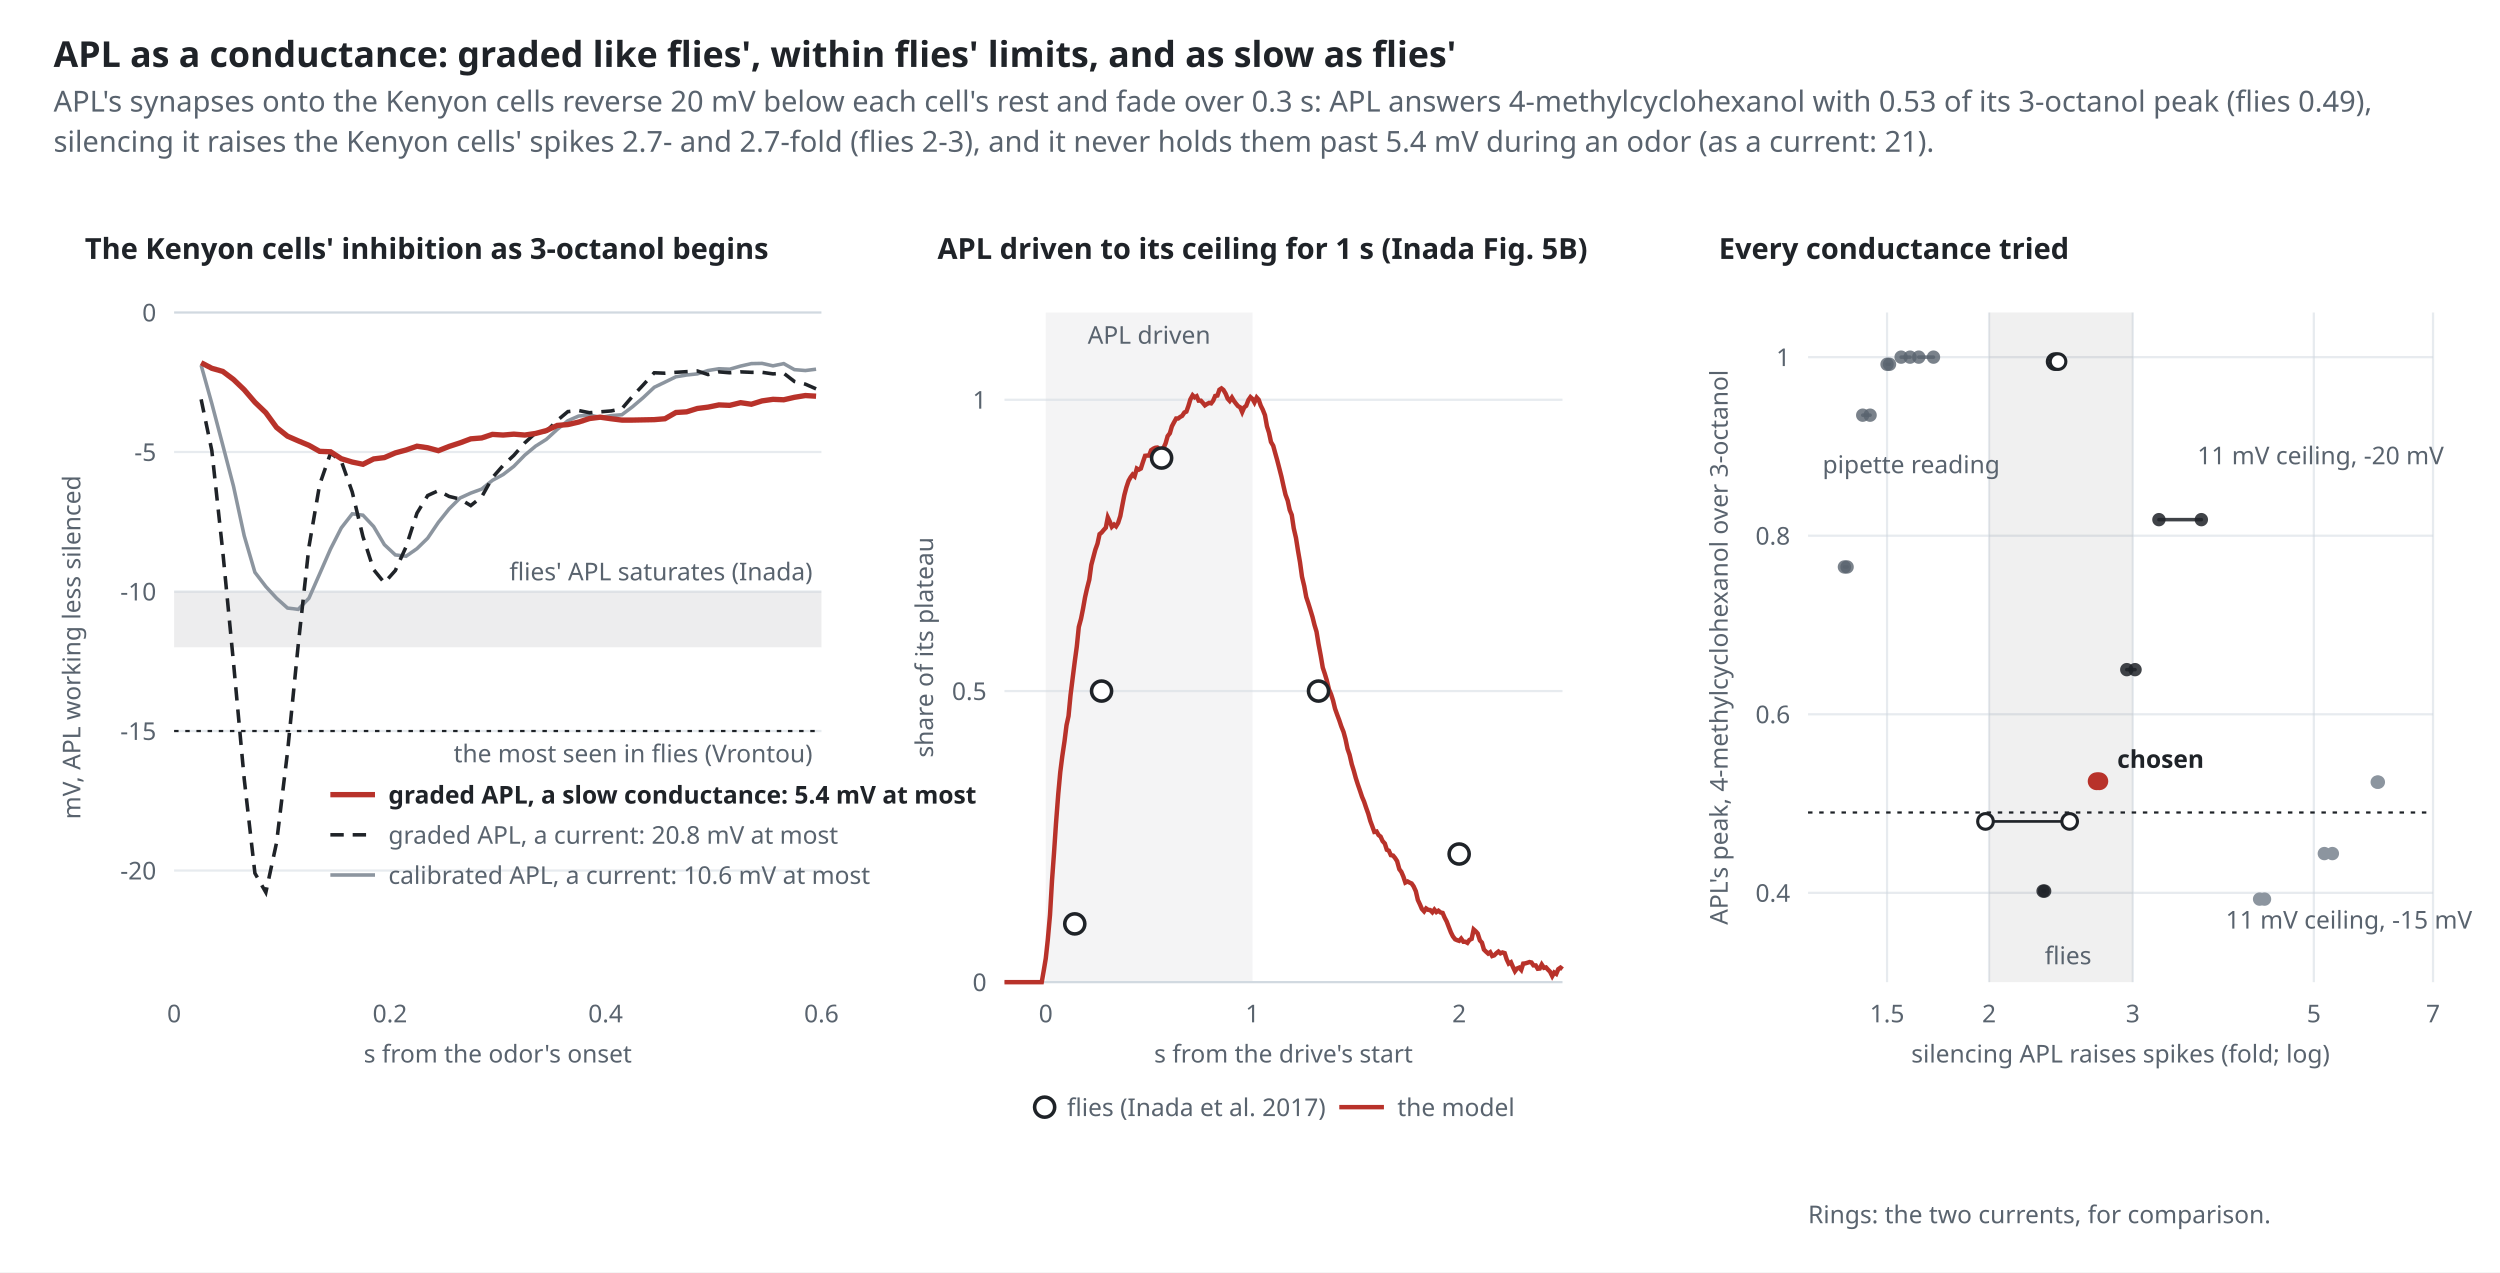
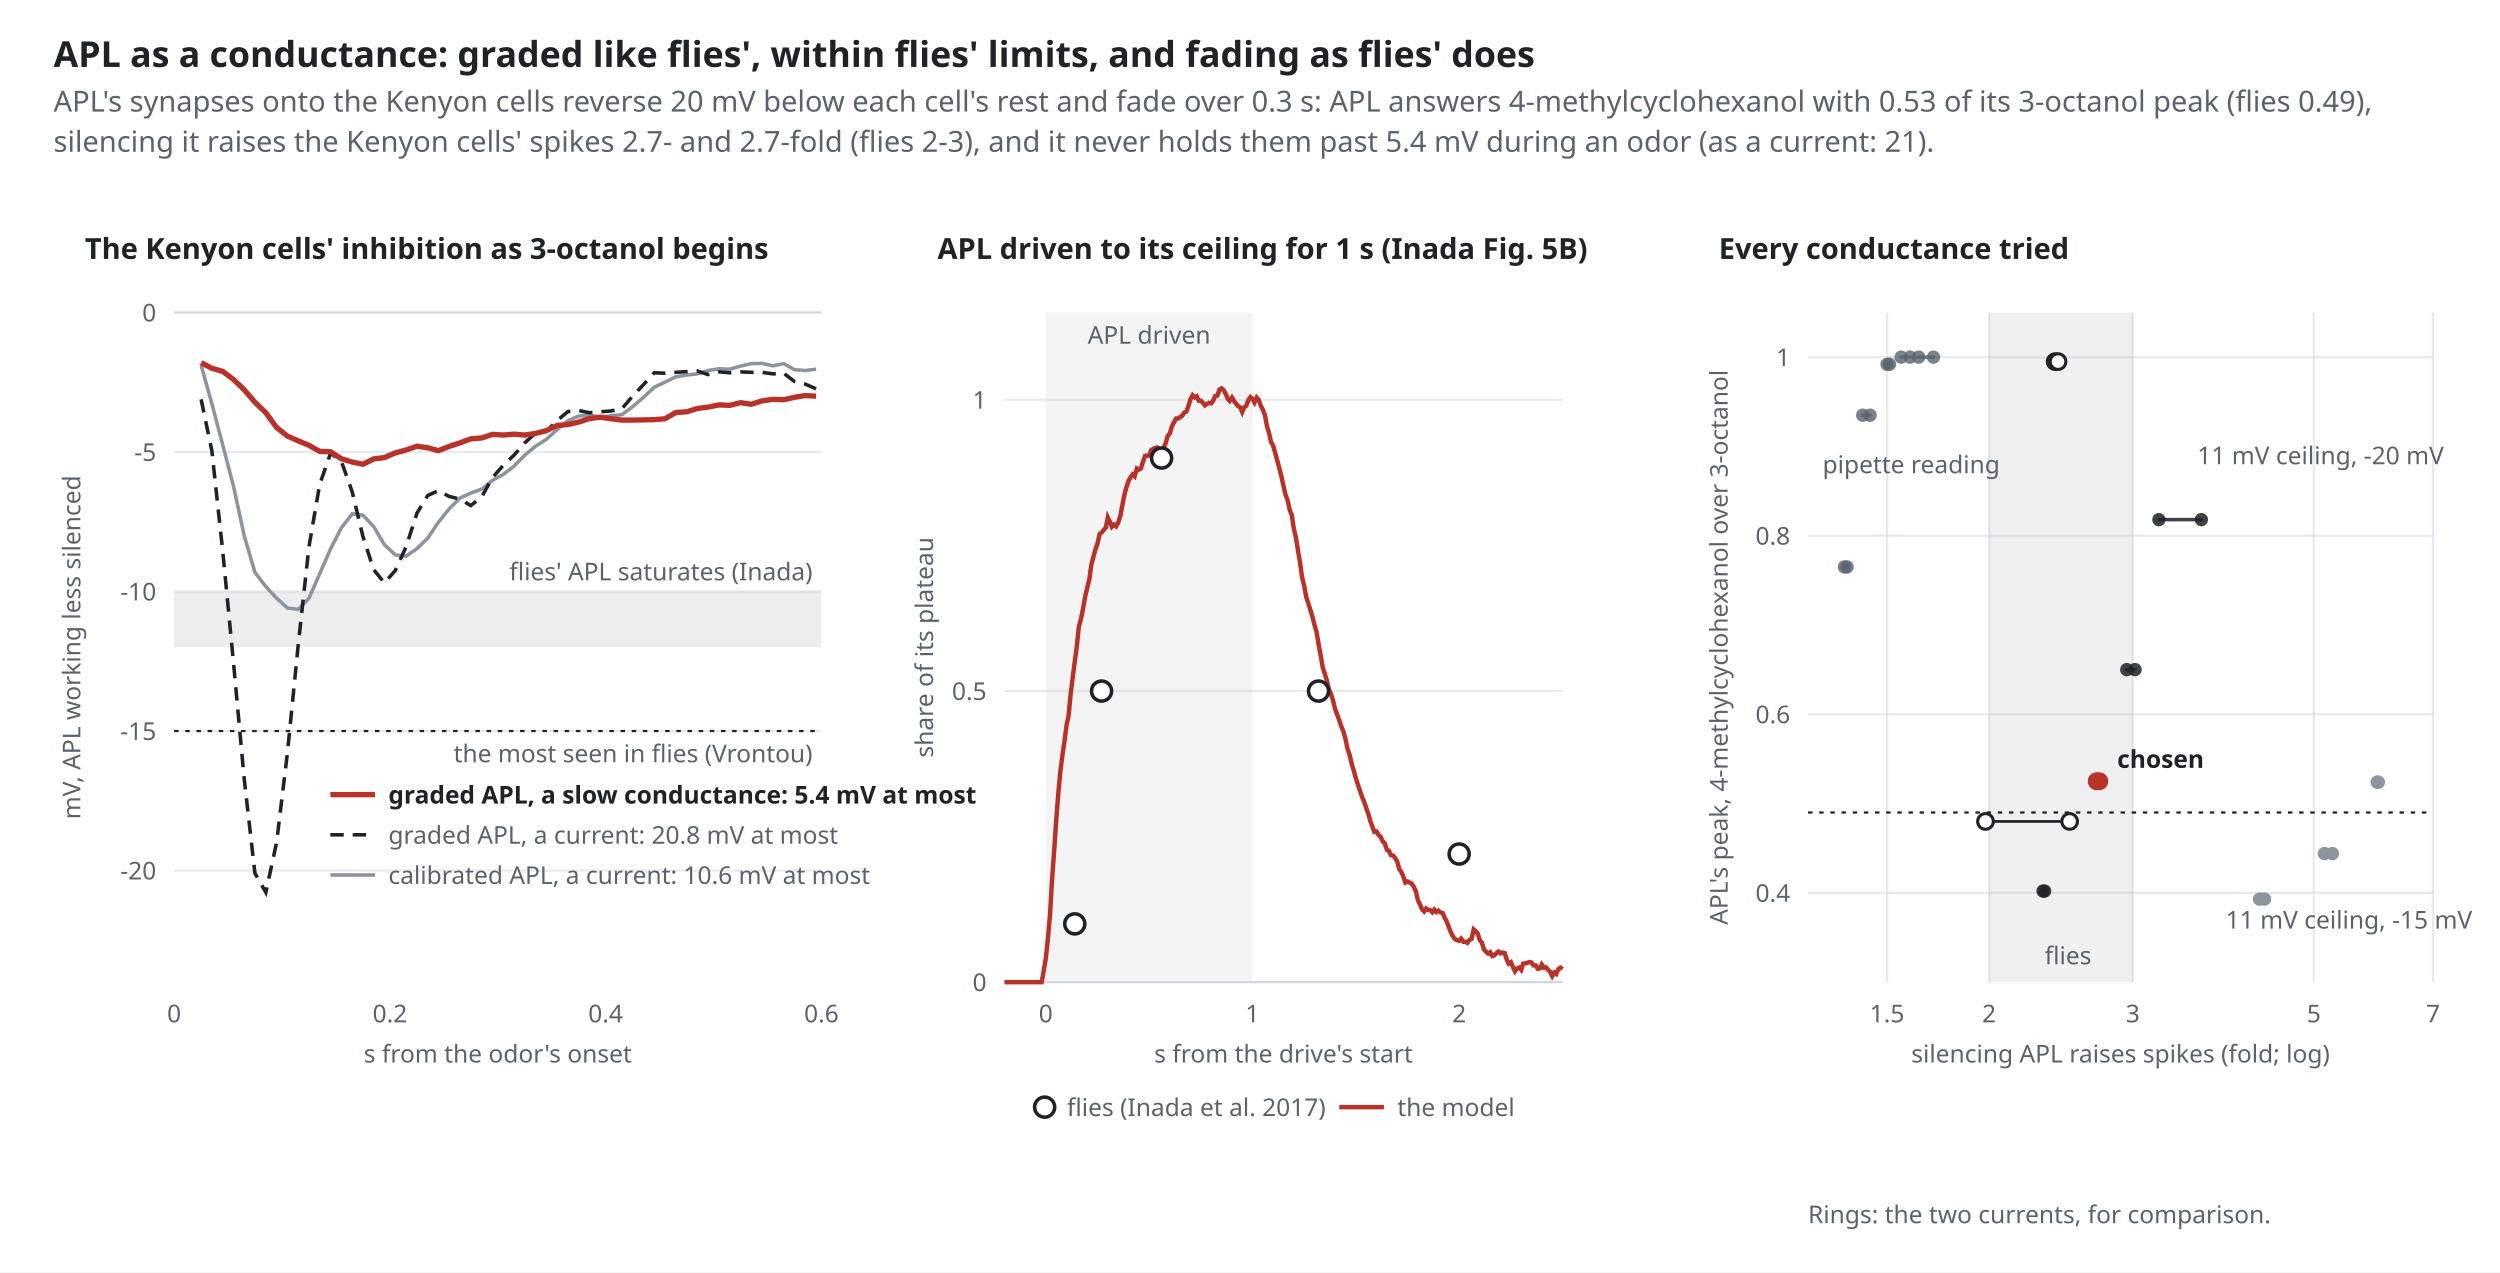
<svg xmlns="http://www.w3.org/2000/svg" width="1120" height="570" viewBox="0 0 1120 570" role="img" aria-labelledby="t">
  <style>
    text { font-family: -apple-system, BlinkMacSystemFont, 'Segoe UI', 'Noto Sans', Helvetica, Arial, sans-serif; }
    .lab { font-size: 16px; font-weight: 600; fill: #1f2328; }
    .val { font-size: 13px; font-weight: 600; fill: #1f2328; }
    .valred { font-size: 11px; font-weight: 600; fill: #1f2328; }
    .note { font-size: 13px; fill: #59636e; }
    .tick { font-size: 11px; fill: #59636e; }
    </style>
  <rect width="1120" height="570" fill="#ffffff" />
-   <text x="24.0" y="30.0" class="lab" text-anchor="start">APL as a conductance: graded like flies', within flies' limits, and as slow as flies'</text>
+   <text x="24.0" y="30.0" class="lab" text-anchor="start">APL as a conductance: graded like flies', within flies' limits, and fading as flies' does</text>
  <text x="24.0" y="50.0" class="note" text-anchor="start">APL's synapses onto the Kenyon cells reverse 20 mV below each cell's rest and fade over 0.3 s: APL answers 4-methylcyclohexanol with 0.53 of its 3-octanol peak (flies 0.49),</text>
  <text x="24.0" y="68.0" class="note" text-anchor="start">silencing it raises the Kenyon cells' spikes 2.7- and 2.7-fold (flies 2-3), and it never holds them past 5.4 mV during an odor (as a current: 21).</text>
  <text x="38.0" y="116.0" class="val" text-anchor="start">The Kenyon cells' inhibition as 3-octanol begins</text>
  <line x1="78" y1="140.0" x2="368" y2="140.0" stroke="#d1d9e0" stroke-opacity="1" />
  <text x="70.0" y="144.0" class="tick" text-anchor="end">0</text>
  <line x1="78" y1="202.5" x2="368" y2="202.5" stroke="#d1d9e0" stroke-opacity="0.5" />
  <text x="70.0" y="206.5" class="tick" text-anchor="end">-5</text>
  <line x1="78" y1="265.0" x2="368" y2="265.0" stroke="#d1d9e0" stroke-opacity="0.5" />
  <text x="70.0" y="269.0" class="tick" text-anchor="end">-10</text>
  <line x1="78" y1="327.5" x2="368" y2="327.5" stroke="#d1d9e0" stroke-opacity="0.5" />
  <text x="70.0" y="331.5" class="tick" text-anchor="end">-15</text>
  <line x1="78" y1="390.0" x2="368" y2="390.0" stroke="#d1d9e0" stroke-opacity="0.5" />
  <text x="70.0" y="394.0" class="tick" text-anchor="end">-20</text>
  <text x="78.0" y="458.0" class="tick" text-anchor="middle">0</text>
  <text x="174.7" y="458.0" class="tick" text-anchor="middle">0.2</text>
  <text x="271.3" y="458.0" class="tick" text-anchor="middle">0.4</text>
  <text x="368.0" y="458.0" class="tick" text-anchor="middle">0.6</text>
  <text x="223.0" y="476.0" class="tick" text-anchor="middle">s from the odor's onset</text>
  <text transform="translate(36,290.0) rotate(-90)" class="tick" text-anchor="middle">mV, APL working less silenced</text>
  <rect x="78" y="265.0" width="290" height="25.0" fill="#1f2328" fill-opacity="0.08" />
  <text x="364.0" y="260.0" class="tick" text-anchor="end">flies' APL saturates (Inada)</text>
  <line x1="78" y1="327.5" x2="368" y2="327.5" stroke="#1f2328" stroke-dasharray="2 3" />
  <text x="364.0" y="341.5" class="tick" text-anchor="end">the most seen in flies (Vrontou)</text>
  <polyline points="90.1,163.6 94.9,180.8 99.8,199.4 104.6,217.8 109.4,240.0 114.2,256.4 119.1,262.8 123.9,268.0 128.8,272.4 133.6,273.0 138.4,268.0 143.2,257.1 148.1,245.9 152.9,236.5 157.8,230.2 162.6,230.8 167.4,235.9 172.2,244.0 177.1,248.6 181.9,249.2 186.8,245.8 191.6,241.1 196.4,234.0 201.2,228.0 206.1,223.1 210.9,220.9 215.8,219.1 220.6,215.2 225.4,212.6 230.2,208.9 235.1,203.9 239.9,199.9 244.8,196.8 249.6,192.4 254.4,188.5 259.2,186.4 264.1,185.9 268.9,187.0 273.8,186.2 278.6,185.8 283.4,182.2 288.2,178.1 293.1,173.5 297.9,171.2 302.8,168.8 307.6,168.0 312.4,167.5 317.2,166.0 322.1,165.2 326.9,165.4 331.8,164.0 336.6,162.9 341.4,162.8 346.3,163.9 351.1,162.9 355.9,165.6 360.8,166.0 365.6,165.4" fill="none" stroke="#8c959f" stroke-width="1.6" />
  <polyline points="90.1,178.9 94.9,201.9 99.8,247.1 104.6,296.8 109.4,348.9 114.2,391.2 119.1,399.8 123.9,377.5 128.8,337.0 133.6,288.9 138.4,245.0 143.2,217.1 148.1,203.0 152.9,206.6 157.8,220.4 162.6,240.4 167.4,255.2 172.2,261.1 177.1,255.6 181.9,245.0 186.8,229.9 191.6,222.0 196.4,219.8 201.2,222.4 206.1,223.6 210.9,226.5 215.8,222.6 220.6,214.0 225.4,208.5 230.2,204.0 235.1,198.4 239.9,194.0 244.8,193.2 249.6,188.4 254.4,184.4 259.2,183.9 264.1,184.9 268.9,184.5 273.8,184.1 278.6,183.1 283.4,177.5 288.2,172.4 293.1,167.0 297.9,167.2 302.8,166.8 307.6,166.5 312.4,166.2 317.2,167.8 322.1,166.6 326.9,167.0 331.8,166.6 336.6,166.8 341.4,166.8 346.3,167.5 351.1,167.2 355.9,170.9 360.8,172.1 365.6,174.2" fill="none" stroke="#1f2328" stroke-width="1.6" stroke-dasharray="6 4" />
  <polyline points="90.1,162.5 94.9,165.0 99.8,166.4 104.6,170.0 109.4,174.6 114.2,180.2 119.1,184.9 123.9,191.5 128.8,195.4 133.6,197.5 138.4,199.5 143.2,202.2 148.1,202.4 152.9,205.5 157.8,207.0 162.6,208.0 167.4,205.6 172.2,205.0 177.1,202.9 181.9,201.6 186.8,199.9 191.6,200.6 196.4,201.9 201.2,200.0 206.1,198.4 210.9,196.6 215.8,196.2 220.6,194.6 225.4,194.9 230.2,194.5 235.1,194.9 239.9,194.2 244.8,192.9 249.6,190.6 254.4,190.2 259.2,189.1 264.1,187.5 268.9,186.9 273.8,187.6 278.6,188.2 283.4,188.2 288.2,188.1 293.1,188.0 297.9,187.6 302.8,184.8 307.6,184.5 312.4,183.0 317.2,182.4 322.1,181.4 326.9,181.6 331.8,180.4 336.6,181.1 341.4,179.6 346.3,178.9 351.1,179.1 355.9,178.0 360.8,177.2 365.6,177.5" fill="none" stroke="#b8322a" stroke-width="2.4" />
  <line x1="148.0" y1="356.0" x2="168.0" y2="356.0" stroke="#b8322a" stroke-width="2.4" />
  <text x="174.0" y="360.0" class="valred" text-anchor="start">graded APL, a slow conductance: 5.4 mV at most</text>
  <line x1="148.0" y1="374.0" x2="168.0" y2="374.0" stroke="#1f2328" stroke-width="1.6" stroke-dasharray="6 4" />
  <text x="174.0" y="378.0" class="tick" text-anchor="start">graded APL, a current: 20.8 mV at most</text>
  <line x1="148.0" y1="392.0" x2="168.0" y2="392.0" stroke="#8c959f" stroke-width="1.6" />
  <text x="174.0" y="396.0" class="tick" text-anchor="start">calibrated APL, a current: 10.6 mV at most</text>
  <text x="420.0" y="116.0" class="val" text-anchor="start">APL driven to its ceiling for 1 s (Inada Fig. 5B)</text>
  <rect x="468.5" y="140" width="92.6" height="300" fill="#1f2328" fill-opacity="0.05" />
  <text x="514.8" y="154.0" class="tick" text-anchor="middle">APL driven</text>
  <line x1="450" y1="440.0" x2="700" y2="440.0" stroke="#d1d9e0" stroke-opacity="1" />
  <text x="442.0" y="444.0" class="tick" text-anchor="end">0</text>
  <line x1="450" y1="309.6" x2="700" y2="309.6" stroke="#d1d9e0" stroke-opacity="0.5" />
  <text x="442.0" y="313.6" class="tick" text-anchor="end">0.5</text>
  <line x1="450" y1="179.1" x2="700" y2="179.1" stroke="#d1d9e0" stroke-opacity="0.5" />
  <text x="442.0" y="183.1" class="tick" text-anchor="end">1</text>
  <text x="468.5" y="458.0" class="tick" text-anchor="middle">0</text>
  <text x="561.1" y="458.0" class="tick" text-anchor="middle">1</text>
  <text x="653.7" y="458.0" class="tick" text-anchor="middle">2</text>
  <text x="575.0" y="476.0" class="tick" text-anchor="middle">s from the drive's start</text>
  <text transform="translate(418,290.0) rotate(-90)" class="tick" text-anchor="middle">share of its plateau</text>
  <polyline points="450.0,440.0 450.9,440.0 451.9,440.0 452.8,440.0 453.7,440.0 454.6,440.0 455.6,440.0 456.5,440.0 457.4,440.0 458.3,440.0 459.3,440.0 460.2,440.0 461.1,440.0 462.0,440.0 463.0,440.0 463.9,440.0 464.8,440.0 465.7,440.0 466.7,440.0 467.6,434.8 468.5,429.4 469.4,421.1 470.4,409.9 471.3,394.5 472.2,382.1 473.1,368.7 474.1,355.7 475.0,345.9 475.9,338.8 476.9,332.1 477.8,324.9 478.7,320.8 479.6,311.4 480.6,303.4 481.5,296.3 482.4,289.7 483.3,280.9 484.3,277.2 485.2,272.7 486.1,267.6 487.0,263.6 488.0,259.7 488.9,253.1 489.8,249.7 490.7,246.3 491.7,243.5 492.6,239.3 493.5,238.6 494.4,237.5 495.4,236.4 496.3,231.8 497.2,233.7 498.1,236.0 499.1,235.0 500.0,235.8 500.9,234.3 501.9,231.2 502.8,226.4 503.7,221.8 504.6,218.4 505.6,215.4 506.5,213.8 507.4,212.6 508.3,213.4 509.3,209.9 510.2,210.4 511.1,209.9 512.0,207.1 513.0,204.2 513.9,204.1 514.8,204.1 515.7,201.7 516.7,201.0 517.6,200.6 518.5,200.5 519.4,201.3 520.4,201.4 521.3,200.6 522.2,198.6 523.1,195.4 524.1,194.1 525.0,191.0 525.9,189.3 526.9,187.5 527.8,187.5 528.7,186.8 529.6,186.3 530.6,184.8 531.5,184.4 532.4,181.9 533.3,178.9 534.3,177.1 535.2,178.0 536.1,177.5 537.0,179.5 538.0,179.5 538.9,180.5 539.8,181.6 540.7,181.0 541.7,180.5 542.6,180.7 543.5,179.5 544.4,177.4 545.4,177.2 546.3,174.6 547.2,174.0 548.1,174.7 549.1,176.4 550.0,178.6 550.9,179.6 551.9,178.1 552.8,179.6 553.7,180.8 554.6,181.9 555.6,182.5 556.5,184.6 557.4,182.5 558.3,181.8 559.3,179.2 560.2,177.9 561.1,178.7 562.0,180.3 563.0,178.1 563.9,179.1 564.8,181.7 565.7,183.5 566.7,186.0 567.6,191.0 568.5,193.8 569.4,198.0 570.4,199.7 571.3,203.0 572.2,206.2 573.1,209.7 574.1,213.6 575.0,217.7 575.9,221.6 576.9,224.3 577.8,228.5 578.7,230.7 579.6,236.7 580.6,241.0 581.5,246.7 582.4,251.9 583.3,258.4 584.3,262.6 585.2,267.5 586.1,270.2 587.0,273.1 588.0,276.4 588.9,280.0 589.8,283.0 590.7,288.5 591.7,293.8 592.6,299.1 593.5,301.8 594.4,304.8 595.4,308.9 596.3,311.0 597.2,313.8 598.1,317.5 599.1,320.3 600.0,322.7 600.9,325.4 601.9,327.9 602.8,331.2 603.7,335.5 604.6,338.1 605.6,342.4 606.5,345.3 607.4,348.6 608.3,351.4 609.3,354.3 610.2,357.0 611.1,359.1 612.0,361.8 613.0,364.6 613.9,367.8 614.8,370.2 615.7,372.7 616.7,372.5 617.6,374.1 618.5,374.8 619.4,376.8 620.4,377.9 621.3,380.7 622.2,381.1 623.1,383.1 624.1,383.3 625.0,384.4 625.9,385.8 626.9,389.4 627.8,390.6 628.7,392.7 629.6,395.4 630.6,394.9 631.5,395.4 632.4,395.8 633.3,397.1 634.3,399.3 635.2,403.2 636.1,405.1 637.0,407.2 638.0,408.3 638.9,407.0 639.8,407.6 640.7,407.7 641.7,408.7 642.6,407.5 643.5,408.6 644.4,408.0 645.4,408.8 646.3,409.0 647.2,411.1 648.1,412.8 649.1,415.4 650.0,417.7 650.9,419.5 651.9,420.8 652.8,421.2 653.7,421.5 654.6,420.5 655.6,421.9 656.5,421.9 657.4,422.4 658.3,421.1 659.3,420.6 660.2,416.4 661.1,417.2 662.0,418.2 663.0,421.3 663.9,422.3 664.8,425.4 665.7,426.3 666.7,427.2 667.6,426.6 668.5,428.3 669.4,428.0 670.4,427.0 671.3,426.3 672.2,427.1 673.1,426.7 674.1,427.0 675.0,429.8 675.9,431.7 676.9,431.1 677.8,433.2 678.7,435.1 679.6,433.9 680.6,433.5 681.5,434.5 682.4,431.7 683.3,431.6 684.3,431.3 685.2,431.0 686.1,431.2 687.0,432.5 688.0,432.5 688.9,434.0 689.8,433.9 690.7,432.1 691.7,433.6 692.6,433.4 693.5,434.4 694.4,435.3 695.4,437.3 696.3,435.7 697.2,436.3 698.1,434.2 699.1,433.5 700.0,434.2" fill="none" stroke="#b8322a" stroke-width="2" />
  <circle cx="481.5" cy="413.9" r="4.5" fill="#ffffff" stroke="#1f2328" stroke-width="1.6" />
  <circle cx="493.5" cy="309.6" r="4.5" fill="#ffffff" stroke="#1f2328" stroke-width="1.6" />
  <circle cx="520.4" cy="205.2" r="4.5" fill="#ffffff" stroke="#1f2328" stroke-width="1.6" />
  <circle cx="590.7" cy="309.6" r="4.5" fill="#ffffff" stroke="#1f2328" stroke-width="1.6" />
  <circle cx="653.7" cy="382.6" r="4.5" fill="#ffffff" stroke="#1f2328" stroke-width="1.6" />
  <circle cx="468" cy="496" r="4.5" fill="#ffffff" stroke="#1f2328" stroke-width="1.6" />
  <text x="478.0" y="500.0" class="tick" text-anchor="start">flies (Inada et al. 2017)</text>
  <line x1="600" y1="496" x2="620" y2="496" stroke="#b8322a" stroke-width="2" />
  <text x="626.0" y="500.0" class="tick" text-anchor="start">the model</text>
  <text x="770.0" y="116.0" class="val" text-anchor="start">Every conductance tried</text>
  <line x1="845.4" y1="140" x2="845.4" y2="440" stroke="#d1d9e0" stroke-opacity="0.5" />
  <text x="845.4" y="458.0" class="tick" text-anchor="middle">1.5</text>
  <line x1="891.1" y1="140" x2="891.1" y2="440" stroke="#d1d9e0" stroke-opacity="0.5" />
  <text x="891.1" y="458.0" class="tick" text-anchor="middle">2</text>
  <line x1="955.5" y1="140" x2="955.5" y2="440" stroke="#d1d9e0" stroke-opacity="0.5" />
  <text x="955.5" y="458.0" class="tick" text-anchor="middle">3</text>
  <line x1="1036.6" y1="140" x2="1036.6" y2="440" stroke="#d1d9e0" stroke-opacity="0.5" />
  <text x="1036.6" y="458.0" class="tick" text-anchor="middle">5</text>
  <line x1="1090.0" y1="140" x2="1090.0" y2="440" stroke="#d1d9e0" stroke-opacity="0.5" />
  <text x="1090.0" y="458.0" class="tick" text-anchor="middle">7</text>
  <line x1="810" y1="400.0" x2="1090" y2="400.0" stroke="#d1d9e0" stroke-opacity="0.5" />
  <text x="802.0" y="404.0" class="tick" text-anchor="end">0.4</text>
  <line x1="810" y1="320.0" x2="1090" y2="320.0" stroke="#d1d9e0" stroke-opacity="0.5" />
  <text x="802.0" y="324.0" class="tick" text-anchor="end">0.6</text>
  <line x1="810" y1="240.0" x2="1090" y2="240.0" stroke="#d1d9e0" stroke-opacity="0.5" />
  <text x="802.0" y="244.0" class="tick" text-anchor="end">0.8</text>
  <line x1="810" y1="160.0" x2="1090" y2="160.0" stroke="#d1d9e0" stroke-opacity="0.5" />
  <text x="802.0" y="164.0" class="tick" text-anchor="end">1</text>
  <text x="950.0" y="476.0" class="tick" text-anchor="middle">silencing APL raises spikes (fold; log)</text>
  <text transform="translate(774,290.0) rotate(-90)" class="tick" text-anchor="middle">APL's peak, 4-methylcyclohexanol over 3-octanol</text>
  <rect x="891.1" y="140" width="64.4" height="300" fill="#1f2328" fill-opacity="0.07" />
  <text x="926.5" y="432.0" class="tick" text-anchor="middle">flies</text>
  <line x1="810" y1="364.0" x2="1090" y2="364.0" stroke="#1f2328" stroke-dasharray="2 3" />
  <line x1="915.3" y1="399.2" x2="916.0" y2="399.2" stroke="#1f2328" stroke-width="1.6" stroke-opacity="0.85" stroke-linecap="round" />
  <circle cx="915.3" cy="399.2" r="3" fill="#1f2328" fill-opacity="0.85" />
  <circle cx="916.0" cy="399.2" r="3" fill="#1f2328" fill-opacity="0.85" />
  <line x1="939.3" y1="350.0" x2="940.5" y2="350.0" stroke="#b8322a" stroke-width="3.0" stroke-opacity="1.0" stroke-linecap="round" />
  <circle cx="939.3" cy="350.0" r="4" fill="#b8322a" fill-opacity="1.0" />
  <circle cx="940.5" cy="350.0" r="4" fill="#b8322a" fill-opacity="1.0" />
  <line x1="952.8" y1="300.0" x2="956.5" y2="300.0" stroke="#1f2328" stroke-width="1.6" stroke-opacity="0.85" stroke-linecap="round" />
  <circle cx="952.8" cy="300.0" r="3" fill="#1f2328" fill-opacity="0.85" />
  <circle cx="956.5" cy="300.0" r="3" fill="#1f2328" fill-opacity="0.85" />
  <line x1="967.2" y1="232.8" x2="986.2" y2="232.8" stroke="#1f2328" stroke-width="1.6" stroke-opacity="0.85" stroke-linecap="round" />
  <circle cx="967.2" cy="232.8" r="3" fill="#1f2328" fill-opacity="0.85" />
  <circle cx="986.2" cy="232.8" r="3" fill="#1f2328" fill-opacity="0.85" />
  <text x="984.4" y="208.0" class="tick" text-anchor="start">11 mV ceiling, -20 mV</text>
  <line x1="1012.3" y1="402.8" x2="1014.5" y2="402.8" stroke="#8c959f" stroke-width="1.6" stroke-opacity="1.0" stroke-linecap="round" />
  <circle cx="1012.3" cy="402.8" r="3" fill="#8c959f" fill-opacity="1.0" />
  <circle cx="1014.5" cy="402.8" r="3" fill="#8c959f" fill-opacity="1.0" />
  <line x1="1041.3" y1="382.4" x2="1044.9" y2="382.4" stroke="#8c959f" stroke-width="1.6" stroke-opacity="1.0" stroke-linecap="round" />
  <circle cx="1041.3" cy="382.4" r="3" fill="#8c959f" fill-opacity="1.0" />
  <circle cx="1044.9" cy="382.4" r="3" fill="#8c959f" fill-opacity="1.0" />
  <line x1="1065.0" y1="350.4" x2="1065.5" y2="350.4" stroke="#8c959f" stroke-width="1.6" stroke-opacity="1.0" stroke-linecap="round" />
  <circle cx="1065.0" cy="350.4" r="3" fill="#8c959f" fill-opacity="1.0" />
  <circle cx="1065.5" cy="350.4" r="3" fill="#8c959f" fill-opacity="1.0" />
  <text x="997.1" y="416.0" class="tick" text-anchor="start">11 mV ceiling, -15 mV</text>
  <line x1="826.3" y1="254.0" x2="827.5" y2="254.0" stroke="#59636e" stroke-width="1.6" stroke-opacity="0.8" stroke-linecap="round" />
  <circle cx="826.3" cy="254.0" r="3" fill="#59636e" fill-opacity="0.8" />
  <circle cx="827.5" cy="254.0" r="3" fill="#59636e" fill-opacity="0.8" />
  <line x1="834.5" y1="186.0" x2="837.8" y2="186.0" stroke="#59636e" stroke-width="1.6" stroke-opacity="0.8" stroke-linecap="round" />
  <circle cx="834.5" cy="186.0" r="3" fill="#59636e" fill-opacity="0.8" />
  <circle cx="837.8" cy="186.0" r="3" fill="#59636e" fill-opacity="0.8" />
  <line x1="845.4" y1="163.2" x2="846.5" y2="163.2" stroke="#59636e" stroke-width="1.6" stroke-opacity="0.8" stroke-linecap="round" />
  <circle cx="845.4" cy="163.2" r="3" fill="#59636e" fill-opacity="0.8" />
  <circle cx="846.5" cy="163.2" r="3" fill="#59636e" fill-opacity="0.8" />
  <line x1="851.7" y1="160.0" x2="855.7" y2="160.0" stroke="#59636e" stroke-width="1.6" stroke-opacity="0.8" stroke-linecap="round" />
  <circle cx="851.7" cy="160.0" r="3" fill="#59636e" fill-opacity="0.8" />
  <circle cx="855.7" cy="160.0" r="3" fill="#59636e" fill-opacity="0.8" />
  <line x1="859.6" y1="160.0" x2="866.2" y2="160.0" stroke="#59636e" stroke-width="1.6" stroke-opacity="0.8" stroke-linecap="round" />
  <circle cx="859.6" cy="160.0" r="3" fill="#59636e" fill-opacity="0.8" />
  <circle cx="866.2" cy="160.0" r="3" fill="#59636e" fill-opacity="0.8" />
  <text x="816.5" y="212.0" class="tick" text-anchor="start">pipette reading</text>
  <line x1="889.5" y1="368.0" x2="927.2" y2="368.0" stroke="#1f2328" stroke-width="1.2" />
  <circle cx="889.5" cy="368.0" r="3.5" fill="#ffffff" stroke="#1f2328" stroke-width="1.4" />
  <circle cx="927.2" cy="368.0" r="3.5" fill="#ffffff" stroke="#1f2328" stroke-width="1.4" />
  <line x1="920.7" y1="162.0" x2="922.0" y2="162.0" stroke="#1f2328" stroke-width="1.2" />
  <circle cx="920.7" cy="162.0" r="3.5" fill="#ffffff" stroke="#1f2328" stroke-width="1.4" />
  <circle cx="922.0" cy="162.0" r="3.5" fill="#ffffff" stroke="#1f2328" stroke-width="1.4" />
  <text x="948.5" y="344.0" class="valred" text-anchor="start">chosen</text>
  <text x="810.0" y="548.0" class="tick" text-anchor="start">Rings: the two currents, for comparison.</text>
</svg>
